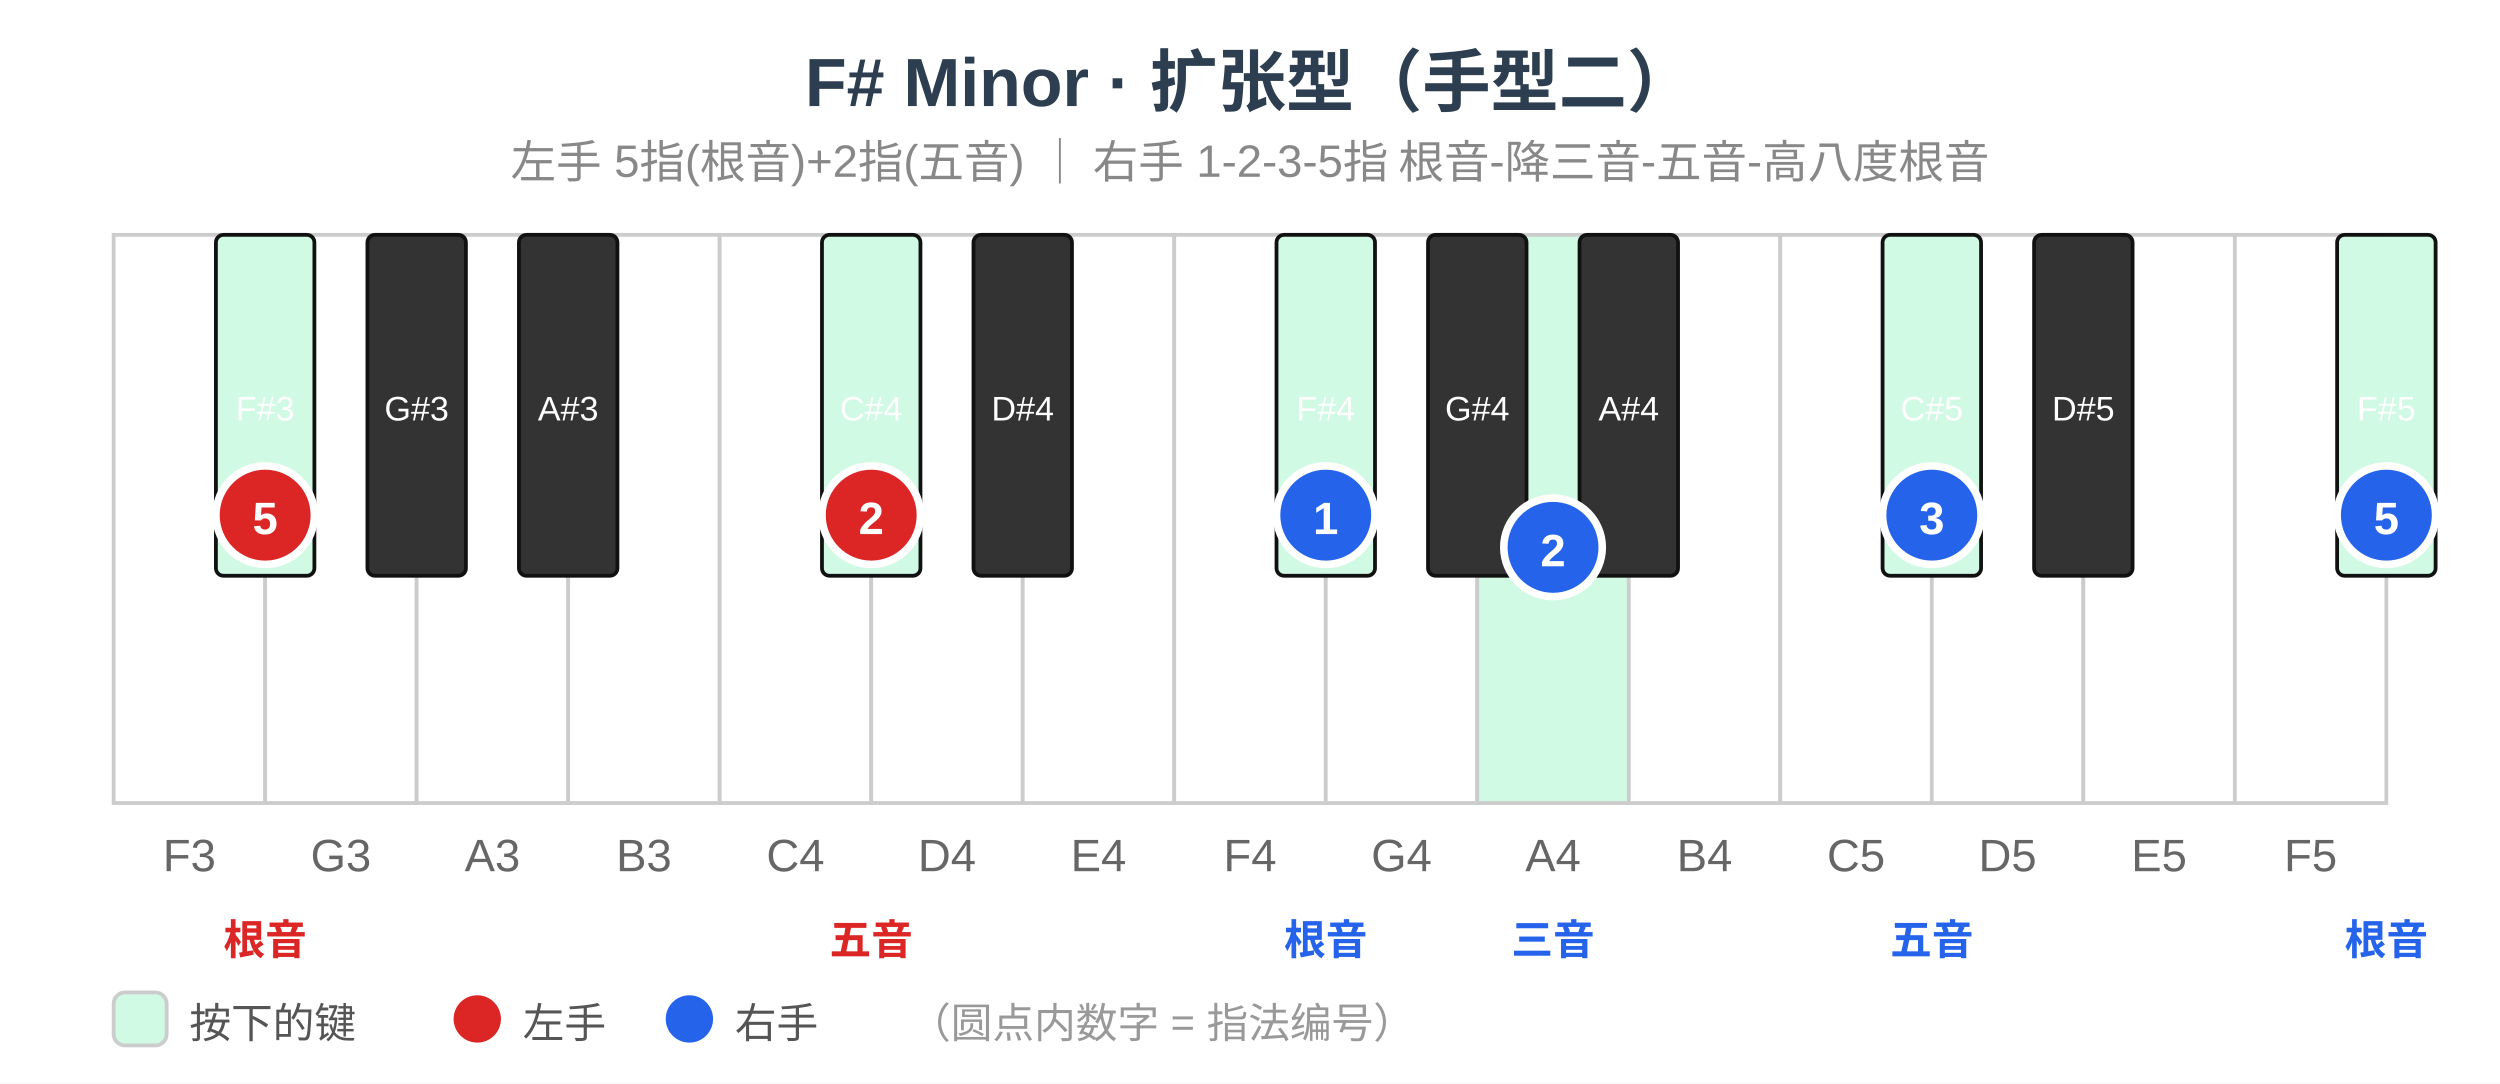
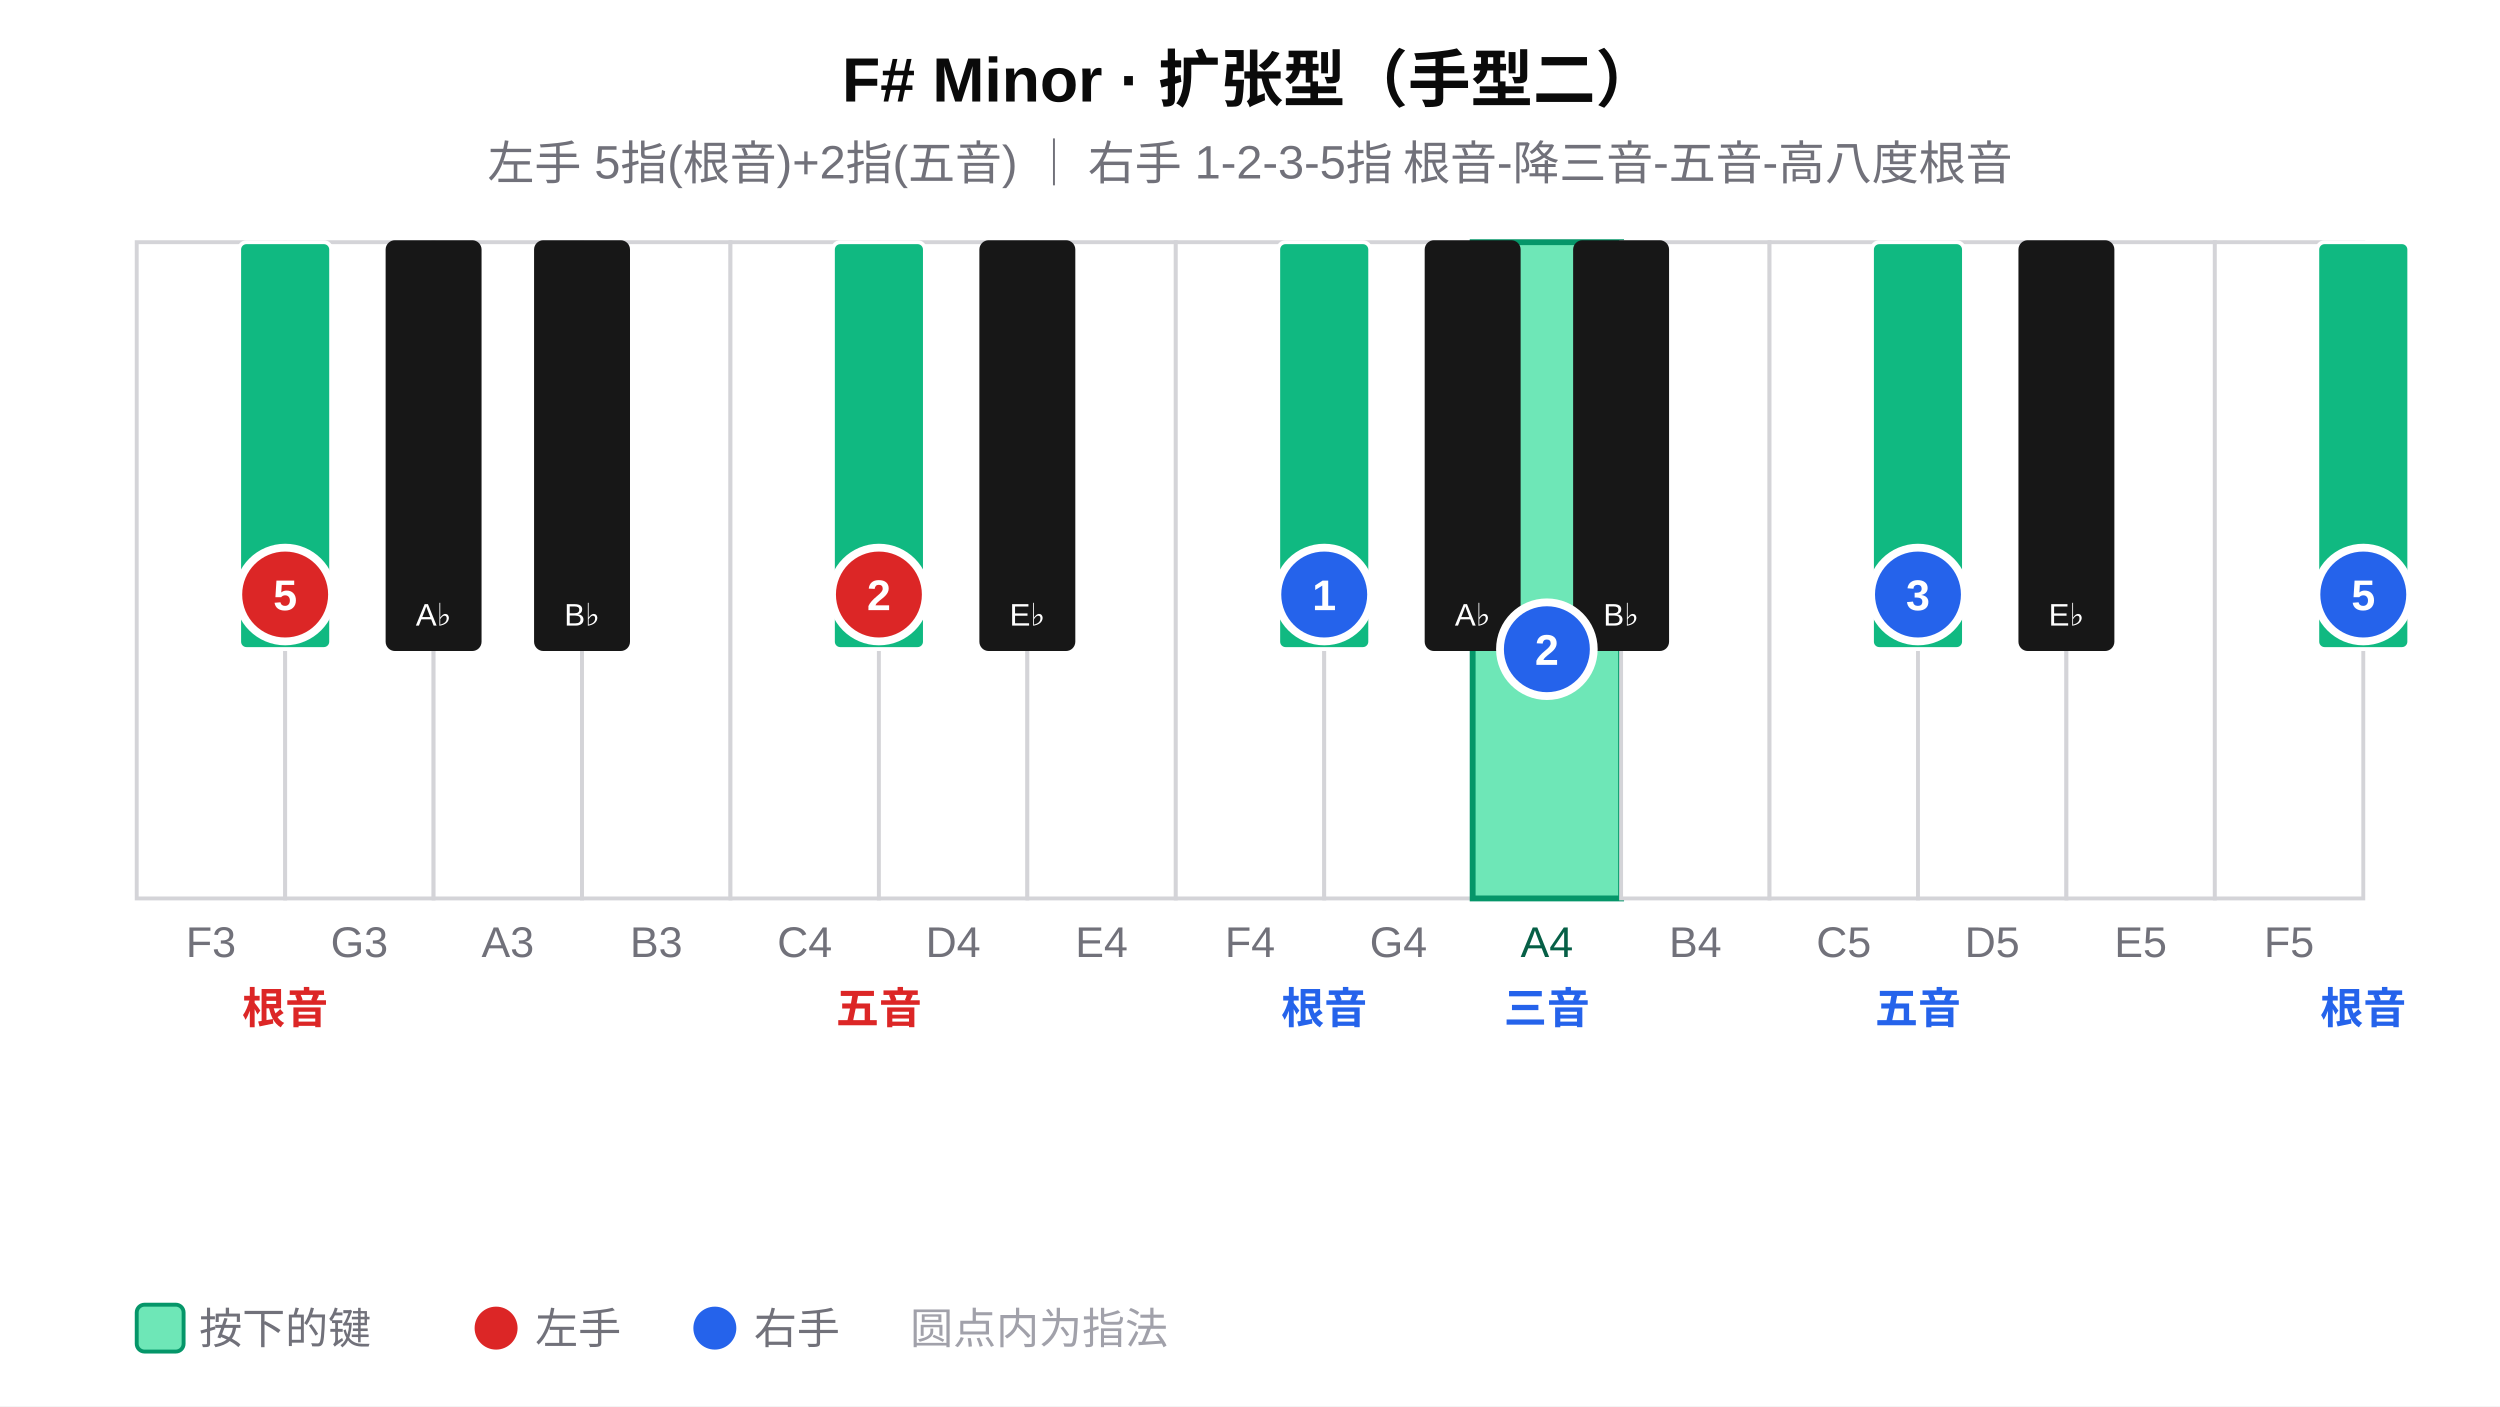
- <svg xmlns="http://www.w3.org/2000/svg" viewBox="0 0 660 286" width="660" height="286">
-   <rect width="660" height="286" fill="#ffffff" />
-   <text x="330.0" y="28" text-anchor="middle" font-family="Arial,sans-serif" font-size="18" font-weight="bold" fill="#2c3e50">F# Minor · 扩张型（手型二）</text>
-   <text x="330.0" y="47" text-anchor="middle" font-family="Arial,sans-serif" font-size="12" fill="#888">左手 5指(根音)+2指(五音) ｜ 右手 1-2-3-5指 根音-降三音-五音-高八度根音</text>
-   <rect x="30.0" y="62" width="40" height="150" fill="white" stroke="#ccc" stroke-width="1" />
-   <text x="50.0" y="230" text-anchor="middle" font-family="Arial,sans-serif" font-size="12" fill="#666">F3</text>
-   <rect x="70.0" y="62" width="40" height="150" fill="white" stroke="#ccc" stroke-width="1" />
-   <text x="90.0" y="230" text-anchor="middle" font-family="Arial,sans-serif" font-size="12" fill="#666">G3</text>
-   <rect x="110.0" y="62" width="40" height="150" fill="white" stroke="#ccc" stroke-width="1" />
-   <text x="130.0" y="230" text-anchor="middle" font-family="Arial,sans-serif" font-size="12" fill="#666">A3</text>
-   <rect x="150.0" y="62" width="40" height="150" fill="white" stroke="#ccc" stroke-width="1" />
-   <text x="170.0" y="230" text-anchor="middle" font-family="Arial,sans-serif" font-size="12" fill="#666">B3</text>
-   <rect x="190.0" y="62" width="40" height="150" fill="white" stroke="#ccc" stroke-width="1" />
-   <text x="210.0" y="230" text-anchor="middle" font-family="Arial,sans-serif" font-size="12" fill="#666">C4</text>
-   <rect x="230.0" y="62" width="40" height="150" fill="white" stroke="#ccc" stroke-width="1" />
-   <text x="250.0" y="230" text-anchor="middle" font-family="Arial,sans-serif" font-size="12" fill="#666">D4</text>
-   <rect x="270.0" y="62" width="40" height="150" fill="white" stroke="#ccc" stroke-width="1" />
-   <text x="290.0" y="230" text-anchor="middle" font-family="Arial,sans-serif" font-size="12" fill="#666">E4</text>
-   <rect x="310.0" y="62" width="40" height="150" fill="white" stroke="#ccc" stroke-width="1" />
-   <text x="330.0" y="230" text-anchor="middle" font-family="Arial,sans-serif" font-size="12" fill="#666">F4</text>
-   <rect x="350.0" y="62" width="40" height="150" fill="white" stroke="#ccc" stroke-width="1" />
-   <text x="370.0" y="230" text-anchor="middle" font-family="Arial,sans-serif" font-size="12" fill="#666">G4</text>
-   <rect x="390.0" y="62" width="40" height="150" fill="#d1fae5" stroke="#ccc" stroke-width="1" />
-   <text x="410.0" y="230" text-anchor="middle" font-family="Arial,sans-serif" font-size="12" fill="#666">A4</text>
-   <rect x="430.0" y="62" width="40" height="150" fill="white" stroke="#ccc" stroke-width="1" />
-   <text x="450.0" y="230" text-anchor="middle" font-family="Arial,sans-serif" font-size="12" fill="#666">B4</text>
-   <rect x="470.0" y="62" width="40" height="150" fill="white" stroke="#ccc" stroke-width="1" />
-   <text x="490.0" y="230" text-anchor="middle" font-family="Arial,sans-serif" font-size="12" fill="#666">C5</text>
-   <rect x="510.0" y="62" width="40" height="150" fill="white" stroke="#ccc" stroke-width="1" />
-   <text x="530.0" y="230" text-anchor="middle" font-family="Arial,sans-serif" font-size="12" fill="#666">D5</text>
-   <rect x="550.0" y="62" width="40" height="150" fill="white" stroke="#ccc" stroke-width="1" />
-   <text x="570.0" y="230" text-anchor="middle" font-family="Arial,sans-serif" font-size="12" fill="#666">E5</text>
-   <rect x="590.0" y="62" width="40" height="150" fill="white" stroke="#ccc" stroke-width="1" />
-   <text x="610.0" y="230" text-anchor="middle" font-family="Arial,sans-serif" font-size="12" fill="#666">F5</text>
-   <rect x="57.0" y="62" width="26" height="90" fill="#d1fae5" stroke="#111" stroke-width="1" rx="2" />
-   <text x="70.0" y="111.0" text-anchor="middle" font-family="Arial,sans-serif" font-size="9" fill="#fff">F#3</text>
-   <rect x="97.0" y="62" width="26" height="90" fill="#333" stroke="#111" stroke-width="1" rx="2" />
-   <text x="110.0" y="111.0" text-anchor="middle" font-family="Arial,sans-serif" font-size="9" fill="#fff">G#3</text>
-   <rect x="137.0" y="62" width="26" height="90" fill="#333" stroke="#111" stroke-width="1" rx="2" />
-   <text x="150.0" y="111.0" text-anchor="middle" font-family="Arial,sans-serif" font-size="9" fill="#fff">A#3</text>
-   <rect x="217.0" y="62" width="26" height="90" fill="#d1fae5" stroke="#111" stroke-width="1" rx="2" />
-   <text x="230.0" y="111.0" text-anchor="middle" font-family="Arial,sans-serif" font-size="9" fill="#fff">C#4</text>
-   <rect x="257.0" y="62" width="26" height="90" fill="#333" stroke="#111" stroke-width="1" rx="2" />
-   <text x="270.0" y="111.0" text-anchor="middle" font-family="Arial,sans-serif" font-size="9" fill="#fff">D#4</text>
-   <rect x="337.0" y="62" width="26" height="90" fill="#d1fae5" stroke="#111" stroke-width="1" rx="2" />
-   <text x="350.0" y="111.0" text-anchor="middle" font-family="Arial,sans-serif" font-size="9" fill="#fff">F#4</text>
-   <rect x="377.0" y="62" width="26" height="90" fill="#333" stroke="#111" stroke-width="1" rx="2" />
-   <text x="390.0" y="111.0" text-anchor="middle" font-family="Arial,sans-serif" font-size="9" fill="#fff">G#4</text>
-   <rect x="417.0" y="62" width="26" height="90" fill="#333" stroke="#111" stroke-width="1" rx="2" />
-   <text x="430.0" y="111.0" text-anchor="middle" font-family="Arial,sans-serif" font-size="9" fill="#fff">A#4</text>
-   <rect x="497.0" y="62" width="26" height="90" fill="#d1fae5" stroke="#111" stroke-width="1" rx="2" />
-   <text x="510.0" y="111.0" text-anchor="middle" font-family="Arial,sans-serif" font-size="9" fill="#fff">C#5</text>
-   <rect x="537.0" y="62" width="26" height="90" fill="#333" stroke="#111" stroke-width="1" rx="2" />
-   <text x="550.0" y="111.0" text-anchor="middle" font-family="Arial,sans-serif" font-size="9" fill="#fff">D#5</text>
-   <rect x="617.0" y="62" width="26" height="90" fill="#d1fae5" stroke="#111" stroke-width="1" rx="2" />
-   <text x="630.0" y="111.0" text-anchor="middle" font-family="Arial,sans-serif" font-size="9" fill="#fff">F#5</text>
-   <circle cx="70.0" cy="136.0" r="13" fill="#dc2626" stroke="white" stroke-width="2" />
-   <text x="70.0" y="141.0" text-anchor="middle" font-family="Arial,sans-serif" font-size="12" font-weight="bold" fill="white">5</text>
-   <text x="70.0" y="252" text-anchor="middle" font-family="Arial,sans-serif" font-size="11" font-weight="bold" fill="#dc2626">根音</text>
-   <circle cx="230.0" cy="136.0" r="13" fill="#dc2626" stroke="white" stroke-width="2" />
-   <text x="230.0" y="141.0" text-anchor="middle" font-family="Arial,sans-serif" font-size="12" font-weight="bold" fill="white">2</text>
-   <text x="230.0" y="252" text-anchor="middle" font-family="Arial,sans-serif" font-size="11" font-weight="bold" fill="#dc2626">五音</text>
-   <circle cx="350.0" cy="136.0" r="13" fill="#2563eb" stroke="white" stroke-width="2" />
-   <text x="350.0" y="141.0" text-anchor="middle" font-family="Arial,sans-serif" font-size="12" font-weight="bold" fill="white">1</text>
-   <text x="350.0" y="252" text-anchor="middle" font-family="Arial,sans-serif" font-size="11" font-weight="bold" fill="#2563eb">根音</text>
-   <circle cx="410.0" cy="144.5" r="13" fill="#2563eb" stroke="white" stroke-width="2" />
-   <text x="410.0" y="149.5" text-anchor="middle" font-family="Arial,sans-serif" font-size="12" font-weight="bold" fill="white">2</text>
-   <text x="410.0" y="252" text-anchor="middle" font-family="Arial,sans-serif" font-size="11" font-weight="bold" fill="#2563eb">三音</text>
-   <circle cx="510.0" cy="136.0" r="13" fill="#2563eb" stroke="white" stroke-width="2" />
-   <text x="510.0" y="141.0" text-anchor="middle" font-family="Arial,sans-serif" font-size="12" font-weight="bold" fill="white">3</text>
-   <text x="510.0" y="252" text-anchor="middle" font-family="Arial,sans-serif" font-size="11" font-weight="bold" fill="#2563eb">五音</text>
-   <circle cx="630.0" cy="136.0" r="13" fill="#2563eb" stroke="white" stroke-width="2" />
-   <text x="630.0" y="141.0" text-anchor="middle" font-family="Arial,sans-serif" font-size="12" font-weight="bold" fill="white">5</text>
-   <text x="630.0" y="252" text-anchor="middle" font-family="Arial,sans-serif" font-size="11" font-weight="bold" fill="#2563eb">根音</text>
-   <rect x="30.0" y="262" width="14" height="14" rx="3" fill="#d1fae5" stroke="#ccc" stroke-width="1" />
-   <text x="50.0" y="274" font-family="Arial,sans-serif" font-size="11" fill="#555">按下的键</text>
-   <circle cx="126.0" cy="269" r="7" fill="#dc2626" stroke="white" stroke-width="1.5" />
-   <text x="138.0" y="274" font-family="Arial,sans-serif" font-size="11" fill="#555">左手</text>
-   <circle cx="182.0" cy="269" r="7" fill="#2563eb" stroke="white" stroke-width="1.5" />
-   <text x="194.0" y="274" font-family="Arial,sans-serif" font-size="11" fill="#555">右手</text>
-   <text x="240.0" y="274" font-family="Arial,sans-serif" font-size="11" fill="#999">（圆点内数字 = 指法编号）</text>
+ <svg xmlns="http://www.w3.org/2000/svg" viewBox="0 0 640 360" width="640" height="360">
+   <rect width="640" height="360" fill="#FFFFFF" />
+   <text x="320.0" y="26" text-anchor="middle" font-family="Arial, Helvetica, sans-serif" font-size="16" font-weight="bold" fill="#0A0A0A">F# Minor · 扩张型（手型二）</text>
+   <text x="320.0" y="46" text-anchor="middle" font-family="Arial, Helvetica, sans-serif" font-size="12" fill="#71717A">左手 5指(根音)+2指(五音) ｜ 右手 1-2-3-5指 根音-降三音-五音-高八度根音</text>
+   <rect x="35.00" y="62.00" width="38.00" height="168.00" rx="0" ry="0" fill="#FFFFFF" stroke="#D4D4D8" stroke-width="1" />
+   <text x="54.00" y="245.00" text-anchor="middle" font-family="Arial, Helvetica, sans-serif" font-size="11" fill="#71717A">F3</text>
+   <rect x="73.00" y="62.00" width="38.00" height="168.00" rx="0" ry="0" fill="#FFFFFF" stroke="#D4D4D8" stroke-width="1" />
+   <text x="92.00" y="245.00" text-anchor="middle" font-family="Arial, Helvetica, sans-serif" font-size="11" fill="#71717A">G3</text>
+   <rect x="111.00" y="62.00" width="38.00" height="168.00" rx="0" ry="0" fill="#FFFFFF" stroke="#D4D4D8" stroke-width="1" />
+   <text x="130.00" y="245.00" text-anchor="middle" font-family="Arial, Helvetica, sans-serif" font-size="11" fill="#71717A">A3</text>
+   <rect x="149.00" y="62.00" width="38.00" height="168.00" rx="0" ry="0" fill="#FFFFFF" stroke="#D4D4D8" stroke-width="1" />
+   <text x="168.00" y="245.00" text-anchor="middle" font-family="Arial, Helvetica, sans-serif" font-size="11" fill="#71717A">B3</text>
+   <rect x="187.00" y="62.00" width="38.00" height="168.00" rx="0" ry="0" fill="#FFFFFF" stroke="#D4D4D8" stroke-width="1" />
+   <text x="206.00" y="245.00" text-anchor="middle" font-family="Arial, Helvetica, sans-serif" font-size="11" fill="#71717A">C4</text>
+   <rect x="225.00" y="62.00" width="38.00" height="168.00" rx="0" ry="0" fill="#FFFFFF" stroke="#D4D4D8" stroke-width="1" />
+   <text x="244.00" y="245.00" text-anchor="middle" font-family="Arial, Helvetica, sans-serif" font-size="11" fill="#71717A">D4</text>
+   <rect x="263.00" y="62.00" width="38.00" height="168.00" rx="0" ry="0" fill="#FFFFFF" stroke="#D4D4D8" stroke-width="1" />
+   <text x="282.00" y="245.00" text-anchor="middle" font-family="Arial, Helvetica, sans-serif" font-size="11" fill="#71717A">E4</text>
+   <rect x="301.00" y="62.00" width="38.00" height="168.00" rx="0" ry="0" fill="#FFFFFF" stroke="#D4D4D8" stroke-width="1" />
+   <text x="320.00" y="245.00" text-anchor="middle" font-family="Arial, Helvetica, sans-serif" font-size="11" fill="#71717A">F4</text>
+   <rect x="339.00" y="62.00" width="38.00" height="168.00" rx="0" ry="0" fill="#FFFFFF" stroke="#D4D4D8" stroke-width="1" />
+   <text x="358.00" y="245.00" text-anchor="middle" font-family="Arial, Helvetica, sans-serif" font-size="11" fill="#71717A">G4</text>
+   <rect x="377.00" y="62.00" width="38.00" height="168.00" rx="0" ry="0" fill="#6EE7B7" stroke="#059669" stroke-width="1.5" />
+   <text x="396.00" y="245.00" text-anchor="middle" font-family="Arial, Helvetica, sans-serif" font-size="11" fill="#065F46">A4</text>
+   <rect x="415.00" y="62.00" width="38.00" height="168.00" rx="0" ry="0" fill="#FFFFFF" stroke="#D4D4D8" stroke-width="1" />
+   <text x="434.00" y="245.00" text-anchor="middle" font-family="Arial, Helvetica, sans-serif" font-size="11" fill="#71717A">B4</text>
+   <rect x="453.00" y="62.00" width="38.00" height="168.00" rx="0" ry="0" fill="#FFFFFF" stroke="#D4D4D8" stroke-width="1" />
+   <text x="472.00" y="245.00" text-anchor="middle" font-family="Arial, Helvetica, sans-serif" font-size="11" fill="#71717A">C5</text>
+   <rect x="491.00" y="62.00" width="38.00" height="168.00" rx="0" ry="0" fill="#FFFFFF" stroke="#D4D4D8" stroke-width="1" />
+   <text x="510.00" y="245.00" text-anchor="middle" font-family="Arial, Helvetica, sans-serif" font-size="11" fill="#71717A">D5</text>
+   <rect x="529.00" y="62.00" width="38.00" height="168.00" rx="0" ry="0" fill="#FFFFFF" stroke="#D4D4D8" stroke-width="1" />
+   <text x="548.00" y="245.00" text-anchor="middle" font-family="Arial, Helvetica, sans-serif" font-size="11" fill="#71717A">E5</text>
+   <rect x="567.00" y="62.00" width="38.00" height="168.00" rx="0" ry="0" fill="#FFFFFF" stroke="#D4D4D8" stroke-width="1" />
+   <text x="586.00" y="245.00" text-anchor="middle" font-family="Arial, Helvetica, sans-serif" font-size="11" fill="#71717A">F5</text>
+   <rect x="61.22" y="62.00" width="23.56" height="104.16" rx="1.88" fill="#10B981" stroke="#FFFFFF" stroke-width="1" />
+   <text x="73.00" y="160.16" text-anchor="middle" font-family="Arial, Helvetica, sans-serif" font-size="8" fill="#FFFFFF">F♯</text>
+   <rect x="99.22" y="62.00" width="23.56" height="104.16" rx="1.88" fill="#171717" stroke="#171717" stroke-width="1" />
+   <text x="111.00" y="160.16" text-anchor="middle" font-family="Arial, Helvetica, sans-serif" font-size="8" fill="#FFFFFF">A♭</text>
+   <rect x="137.22" y="62.00" width="23.56" height="104.16" rx="1.88" fill="#171717" stroke="#171717" stroke-width="1" />
+   <text x="149.00" y="160.16" text-anchor="middle" font-family="Arial, Helvetica, sans-serif" font-size="8" fill="#FFFFFF">B♭</text>
+   <rect x="213.22" y="62.00" width="23.56" height="104.16" rx="1.88" fill="#10B981" stroke="#FFFFFF" stroke-width="1" />
+   <text x="225.00" y="160.16" text-anchor="middle" font-family="Arial, Helvetica, sans-serif" font-size="8" fill="#FFFFFF">D♭</text>
+   <rect x="251.22" y="62.00" width="23.56" height="104.16" rx="1.88" fill="#171717" stroke="#171717" stroke-width="1" />
+   <text x="263.00" y="160.16" text-anchor="middle" font-family="Arial, Helvetica, sans-serif" font-size="8" fill="#FFFFFF">E♭</text>
+   <rect x="327.22" y="62.00" width="23.56" height="104.16" rx="1.88" fill="#10B981" stroke="#FFFFFF" stroke-width="1" />
+   <text x="339.00" y="160.16" text-anchor="middle" font-family="Arial, Helvetica, sans-serif" font-size="8" fill="#FFFFFF">F♯</text>
+   <rect x="365.22" y="62.00" width="23.56" height="104.16" rx="1.88" fill="#171717" stroke="#171717" stroke-width="1" />
+   <text x="377.00" y="160.16" text-anchor="middle" font-family="Arial, Helvetica, sans-serif" font-size="8" fill="#FFFFFF">A♭</text>
+   <rect x="403.22" y="62.00" width="23.56" height="104.16" rx="1.88" fill="#171717" stroke="#171717" stroke-width="1" />
+   <text x="415.00" y="160.16" text-anchor="middle" font-family="Arial, Helvetica, sans-serif" font-size="8" fill="#FFFFFF">B♭</text>
+   <rect x="479.22" y="62.00" width="23.56" height="104.16" rx="1.88" fill="#10B981" stroke="#FFFFFF" stroke-width="1" />
+   <text x="491.00" y="160.16" text-anchor="middle" font-family="Arial, Helvetica, sans-serif" font-size="8" fill="#FFFFFF">D♭</text>
+   <rect x="517.22" y="62.00" width="23.56" height="104.16" rx="1.88" fill="#171717" stroke="#171717" stroke-width="1" />
+   <text x="529.00" y="160.16" text-anchor="middle" font-family="Arial, Helvetica, sans-serif" font-size="8" fill="#FFFFFF">E♭</text>
+   <rect x="593.22" y="62.00" width="23.56" height="104.16" rx="1.88" fill="#10B981" stroke="#FFFFFF" stroke-width="1" />
+   <text x="605.00" y="160.16" text-anchor="middle" font-family="Arial, Helvetica, sans-serif" font-size="8" fill="#FFFFFF">F♯</text>
+   <circle cx="73.0" cy="152.2" r="12" fill="#DC2626" stroke="#FFFFFF" stroke-width="2" />
+   <text x="73.0" y="156.2" text-anchor="middle" font-family="Arial, Helvetica, sans-serif" font-size="11" font-weight="bold" fill="#FFFFFF">5</text>
+   <text x="73.0" y="262" text-anchor="middle" font-family="Arial, Helvetica, sans-serif" font-size="11" font-weight="bold" fill="#DC2626">根音</text>
+   <circle cx="225.0" cy="152.2" r="12" fill="#DC2626" stroke="#FFFFFF" stroke-width="2" />
+   <text x="225.0" y="156.2" text-anchor="middle" font-family="Arial, Helvetica, sans-serif" font-size="11" font-weight="bold" fill="#FFFFFF">2</text>
+   <text x="225.0" y="262" text-anchor="middle" font-family="Arial, Helvetica, sans-serif" font-size="11" font-weight="bold" fill="#DC2626">五音</text>
+   <circle cx="339.0" cy="152.2" r="12" fill="#2563EB" stroke="#FFFFFF" stroke-width="2" />
+   <text x="339.0" y="156.2" text-anchor="middle" font-family="Arial, Helvetica, sans-serif" font-size="11" font-weight="bold" fill="#FFFFFF">1</text>
+   <text x="339.0" y="262" text-anchor="middle" font-family="Arial, Helvetica, sans-serif" font-size="11" font-weight="bold" fill="#2563EB">根音</text>
+   <circle cx="396.0" cy="166.2" r="12" fill="#2563EB" stroke="#FFFFFF" stroke-width="2" />
+   <text x="396.0" y="170.2" text-anchor="middle" font-family="Arial, Helvetica, sans-serif" font-size="11" font-weight="bold" fill="#FFFFFF">2</text>
+   <text x="396.0" y="262" text-anchor="middle" font-family="Arial, Helvetica, sans-serif" font-size="11" font-weight="bold" fill="#2563EB">三音</text>
+   <circle cx="491.0" cy="152.2" r="12" fill="#2563EB" stroke="#FFFFFF" stroke-width="2" />
+   <text x="491.0" y="156.2" text-anchor="middle" font-family="Arial, Helvetica, sans-serif" font-size="11" font-weight="bold" fill="#FFFFFF">3</text>
+   <text x="491.0" y="262" text-anchor="middle" font-family="Arial, Helvetica, sans-serif" font-size="11" font-weight="bold" fill="#2563EB">五音</text>
+   <circle cx="605.0" cy="152.2" r="12" fill="#2563EB" stroke="#FFFFFF" stroke-width="2" />
+   <text x="605.0" y="156.2" text-anchor="middle" font-family="Arial, Helvetica, sans-serif" font-size="11" font-weight="bold" fill="#FFFFFF">5</text>
+   <text x="605.0" y="262" text-anchor="middle" font-family="Arial, Helvetica, sans-serif" font-size="11" font-weight="bold" fill="#2563EB">根音</text>
+   <rect x="35.0" y="334" width="12" height="12" rx="2" fill="#6EE7B7" stroke="#059669" stroke-width="1" />
+   <text x="51.0" y="344" font-family="Arial, Helvetica, sans-serif" font-size="11" fill="#71717A">按下的键</text>
+   <circle cx="127.0" cy="340" r="6" fill="#DC2626" stroke="#FFFFFF" stroke-width="1" />
+   <text x="137.0" y="344" font-family="Arial, Helvetica, sans-serif" font-size="11" fill="#71717A">左手</text>
+   <circle cx="183.0" cy="340" r="6" fill="#2563EB" stroke="#FFFFFF" stroke-width="1" />
+   <text x="193.0" y="344" font-family="Arial, Helvetica, sans-serif" font-size="11" fill="#71717A">右手</text>
+   <text x="233.0" y="344" font-family="Arial, Helvetica, sans-serif" font-size="11" fill="#A1A1AA">圆点内为指法</text>
</svg>
